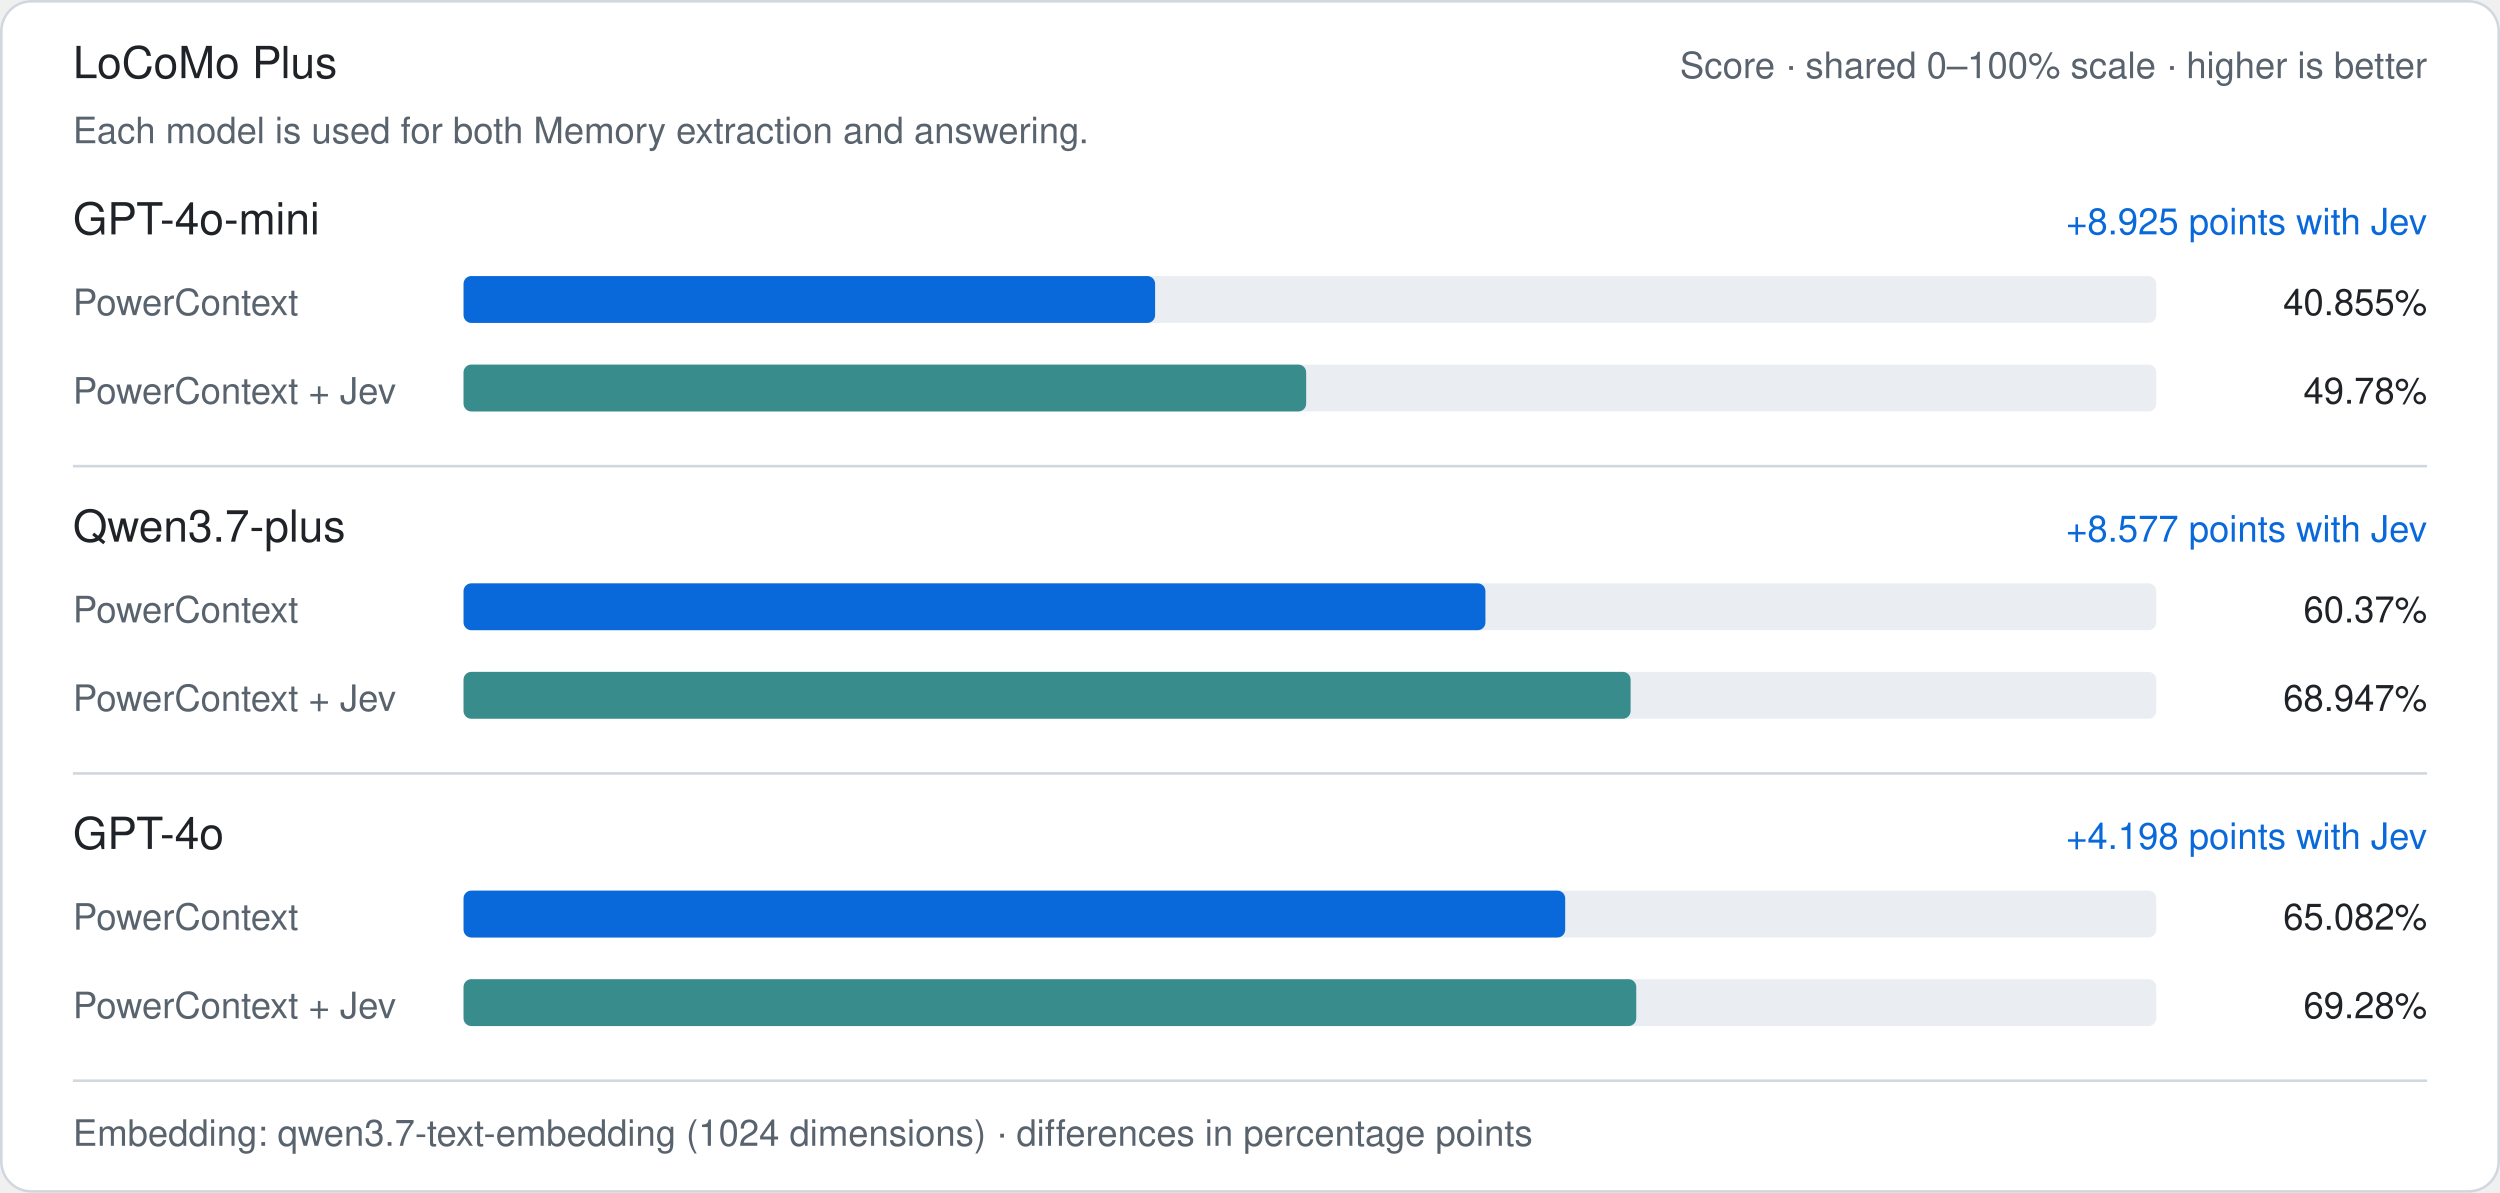
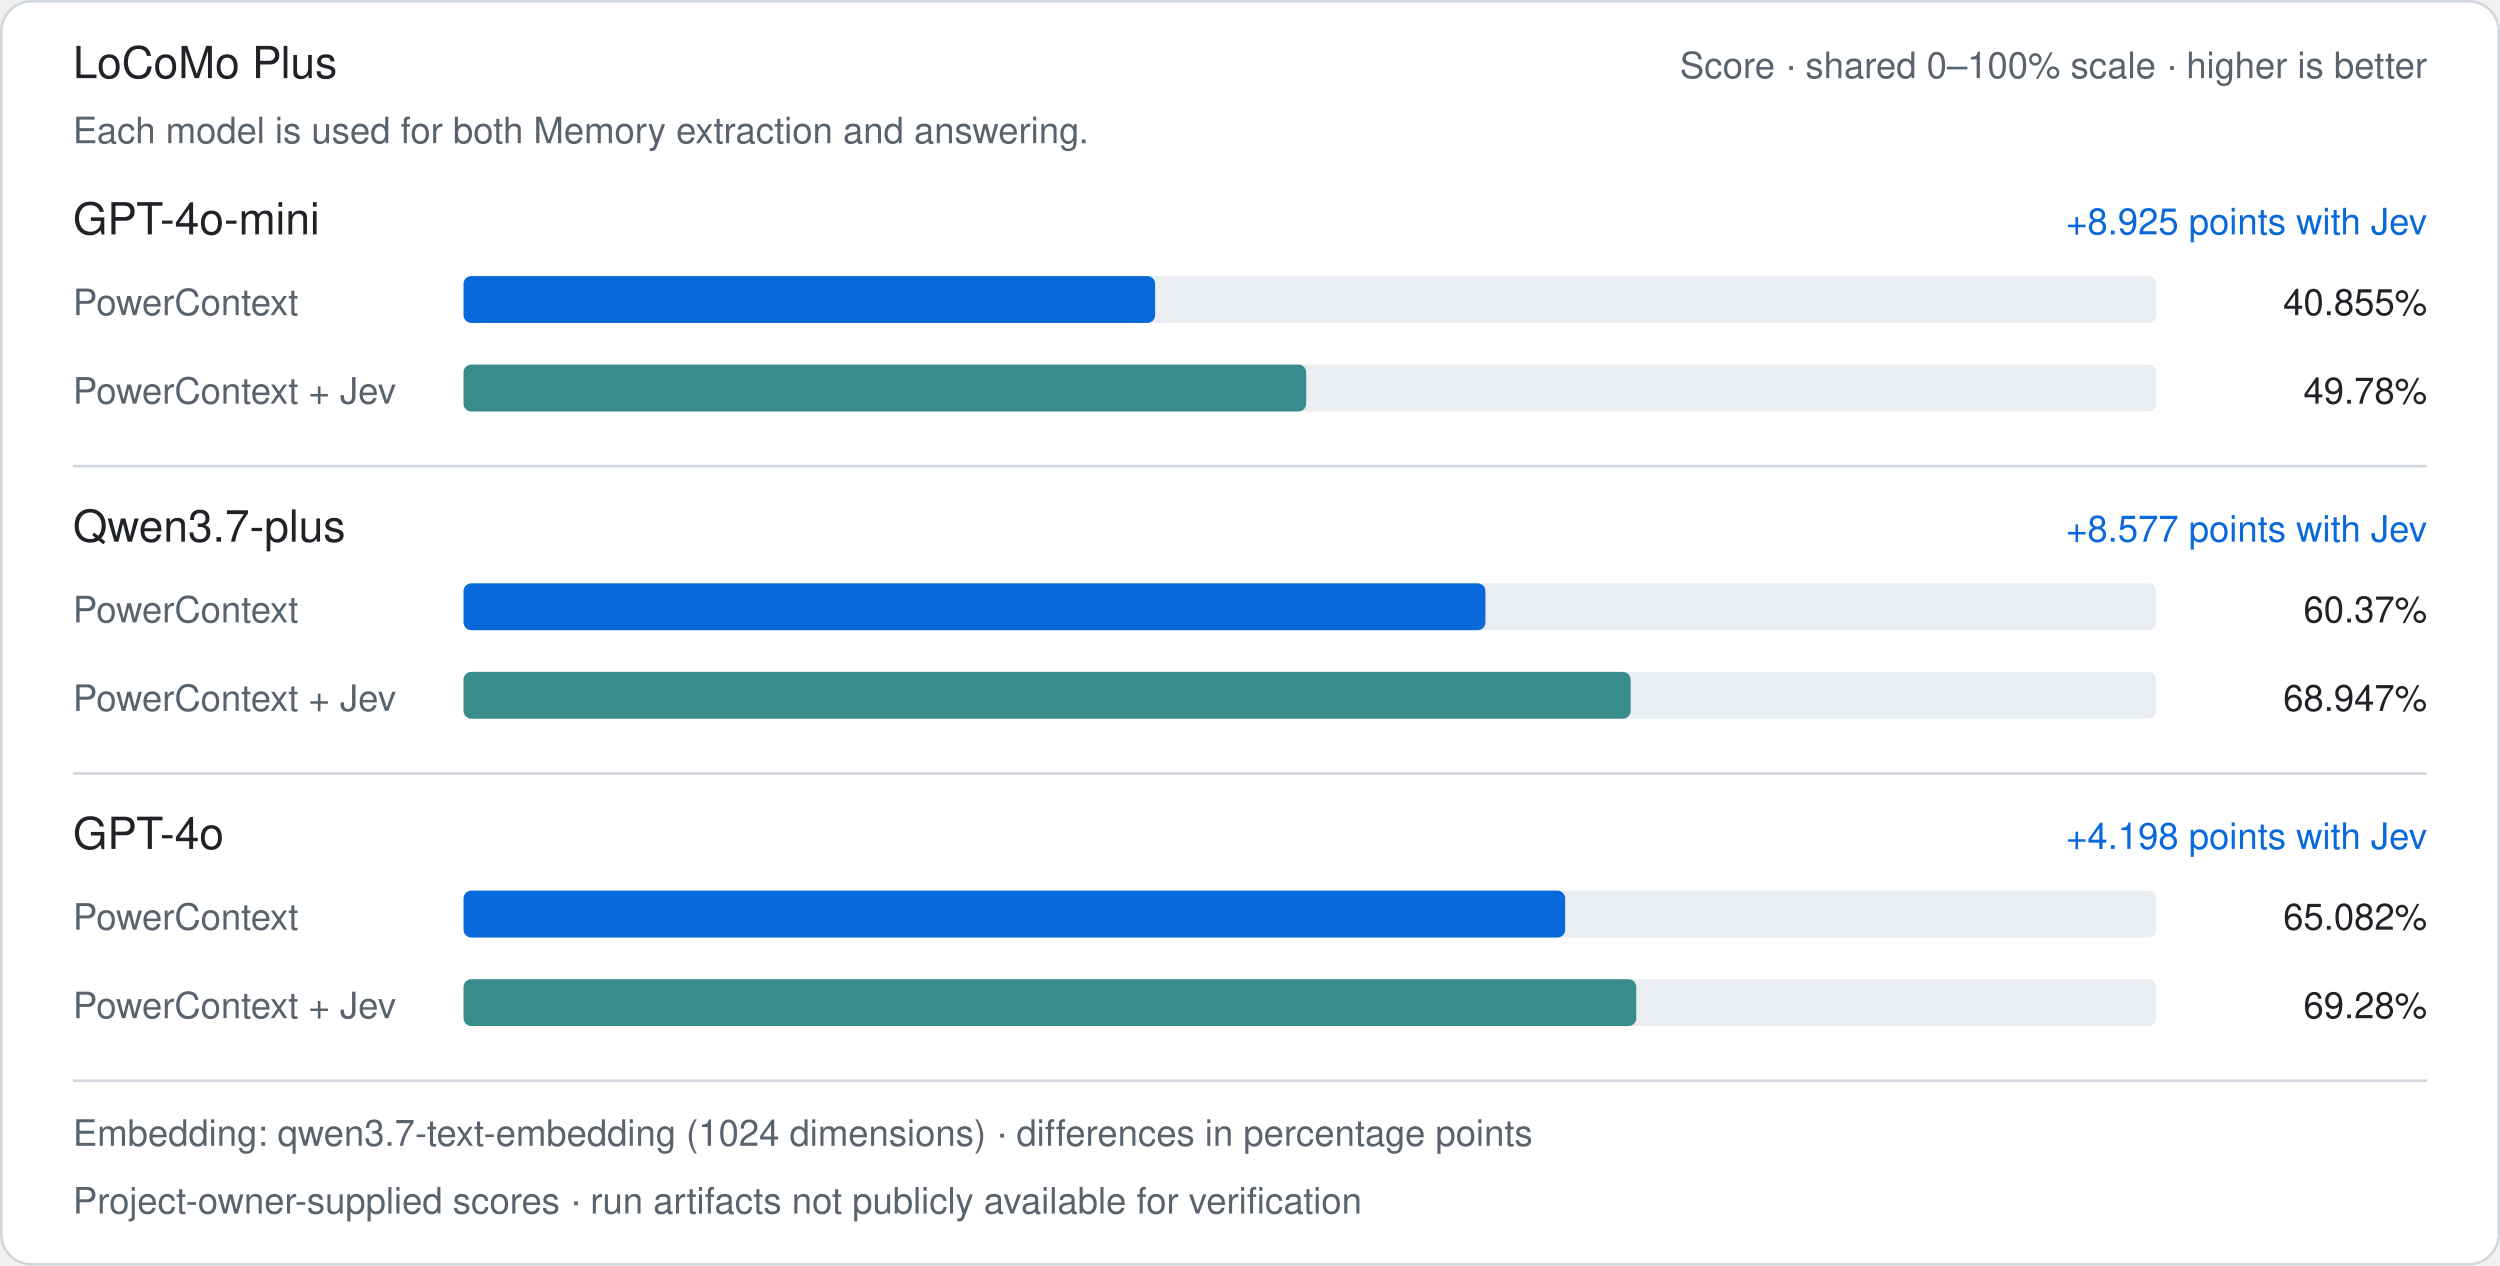
- <svg xmlns="http://www.w3.org/2000/svg" width="960" height="458" viewBox="0 0 960 458" role="img" aria-labelledby="title description">
+ <svg xmlns="http://www.w3.org/2000/svg" width="960" height="486" viewBox="0 0 960 486" role="img" aria-labelledby="title description provenance">
  <style>
    .background { fill: #ffffff; }
    .frame { fill: none; stroke: #d0d7de; }
    .heading { fill: #1f2328; }
    .secondary { fill: #59636e; }
    .track { fill: #eaeef2; }
    .primary { fill: #0969da; }
    .comparison { fill: #398c8c; }
    .delta { fill: #0969da; }
    @media (prefers-color-scheme: dark) {
      .background { fill: #0d1117; }
      .frame { stroke: #30363d; }
      .heading { fill: #f0f6fc; }
      .secondary { fill: #8b949e; }
      .track { fill: #21262d; }
      .primary { fill: #58a6ff; }
      .comparison { fill: #56b6b6; }
      .delta { fill: #58a6ff; }
    }
  </style>
-   <rect class="background" width="960" height="458" rx="12" />
-   <rect class="frame" x="0.5" y="0.5" width="959" height="457" rx="11.5" />
+   <rect class="background" width="960" height="486" rx="12" />
+   <rect class="frame" x="0.5" y="0.5" width="959" height="485" rx="11.5" />
  <g font-family="-apple-system, BlinkMacSystemFont, 'Segoe UI', Helvetica, Arial, sans-serif">
    <text class="heading" x="28" y="30" font-size="17" font-weight="500">LoCoMo Plus</text>
    <text class="secondary" x="932" y="30" font-size="14" text-anchor="end">Score · shared 0–100% scale · higher is better</text>
    <text class="secondary" x="28" y="55" font-size="14">Each model is used for both Memory extraction and answering.</text>
    <text class="heading" x="28" y="90" font-size="17" font-weight="500">GPT-4o-mini</text>
    <text class="delta" x="932" y="90" font-size="14" font-weight="500" text-anchor="end">+8.925 points with Jev</text>
    <text class="secondary" x="28" y="121" font-size="14">PowerContext</text>
    <rect class="track" x="178" y="106" width="650" height="18" rx="3" />
    <rect class="primary" x="178" y="106" width="265.558" height="18" rx="3" />
    <text class="heading" x="932" y="121" font-size="14" font-weight="500" text-anchor="end">40.855%</text>
    <text class="secondary" x="28" y="155" font-size="14">PowerContext + Jev</text>
    <rect class="track" x="178" y="140" width="650" height="18" rx="3" />
    <rect class="comparison" x="178" y="140" width="323.57" height="18" rx="3" />
    <text class="heading" x="932" y="155" font-size="14" font-weight="500" text-anchor="end">49.78%</text>
    <line class="frame" x1="28" y1="179" x2="932" y2="179" />
    <text class="heading" x="28" y="208" font-size="17" font-weight="500">Qwen3.7-plus</text>
    <text class="delta" x="932" y="208" font-size="14" font-weight="500" text-anchor="end">+8.577 points with Jev</text>
    <text class="secondary" x="28" y="239" font-size="14">PowerContext</text>
    <rect class="track" x="178" y="224" width="650" height="18" rx="3" />
    <rect class="primary" x="178" y="224" width="392.405" height="18" rx="3" />
    <text class="heading" x="932" y="239" font-size="14" font-weight="500" text-anchor="end">60.37%</text>
    <text class="secondary" x="28" y="273" font-size="14">PowerContext + Jev</text>
    <rect class="track" x="178" y="258" width="650" height="18" rx="3" />
    <rect class="comparison" x="178" y="258" width="448.156" height="18" rx="3" />
    <text class="heading" x="932" y="273" font-size="14" font-weight="500" text-anchor="end">68.947%</text>
    <line class="frame" x1="28" y1="297" x2="932" y2="297" />
    <text class="heading" x="28" y="326" font-size="17" font-weight="500">GPT-4o</text>
    <text class="delta" x="932" y="326" font-size="14" font-weight="500" text-anchor="end">+4.198 points with Jev</text>
    <text class="secondary" x="28" y="357" font-size="14">PowerContext</text>
    <rect class="track" x="178" y="342" width="650" height="18" rx="3" />
    <rect class="primary" x="178" y="342" width="423.033" height="18" rx="3" />
    <text class="heading" x="932" y="357" font-size="14" font-weight="500" text-anchor="end">65.082%</text>
    <text class="secondary" x="28" y="391" font-size="14">PowerContext + Jev</text>
    <rect class="track" x="178" y="376" width="650" height="18" rx="3" />
    <rect class="comparison" x="178" y="376" width="450.32" height="18" rx="3" />
    <text class="heading" x="932" y="391" font-size="14" font-weight="500" text-anchor="end">69.28%</text>
    <line class="frame" x1="28" y1="415" x2="932" y2="415" />
    <text class="secondary" x="28" y="440" font-size="14">Embedding: qwen3.7-text-embedding (1024 dimensions) · differences in percentage points</text>
+     <text id="provenance" class="secondary" x="28" y="466" font-size="14">Project-owner-supplied scores · run artifacts not publicly available for verification</text>
  </g>
</svg>
